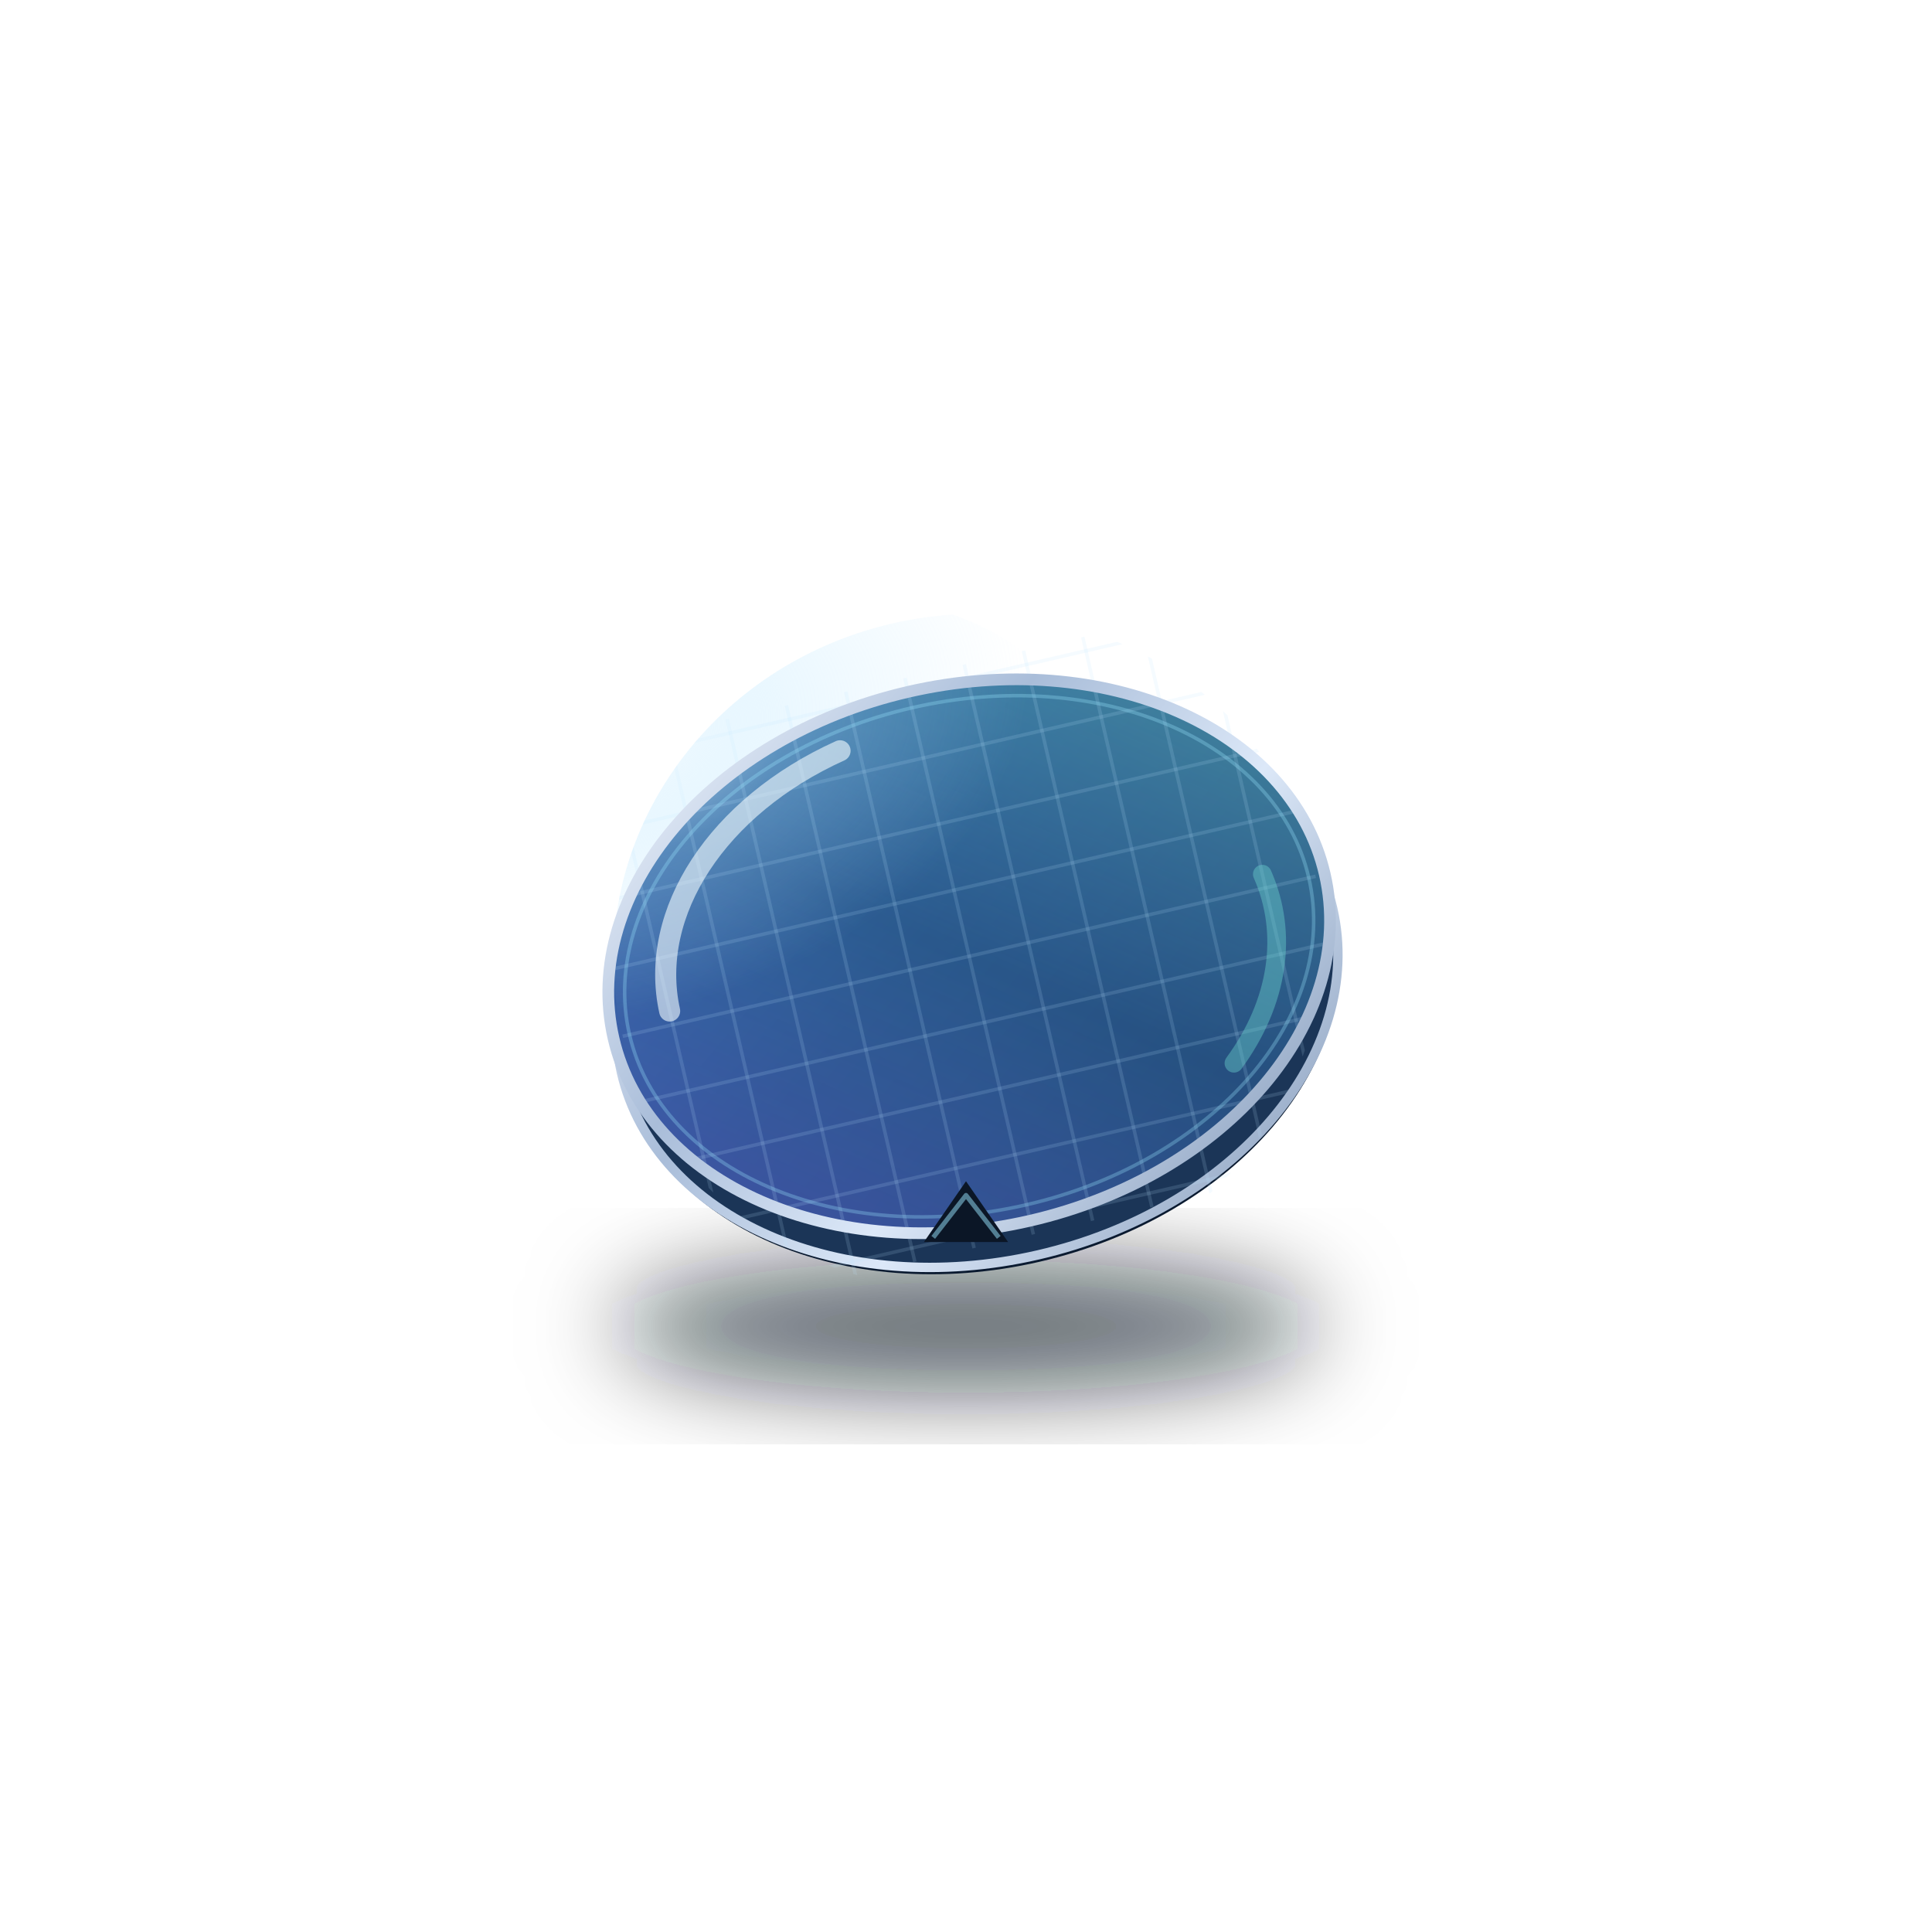
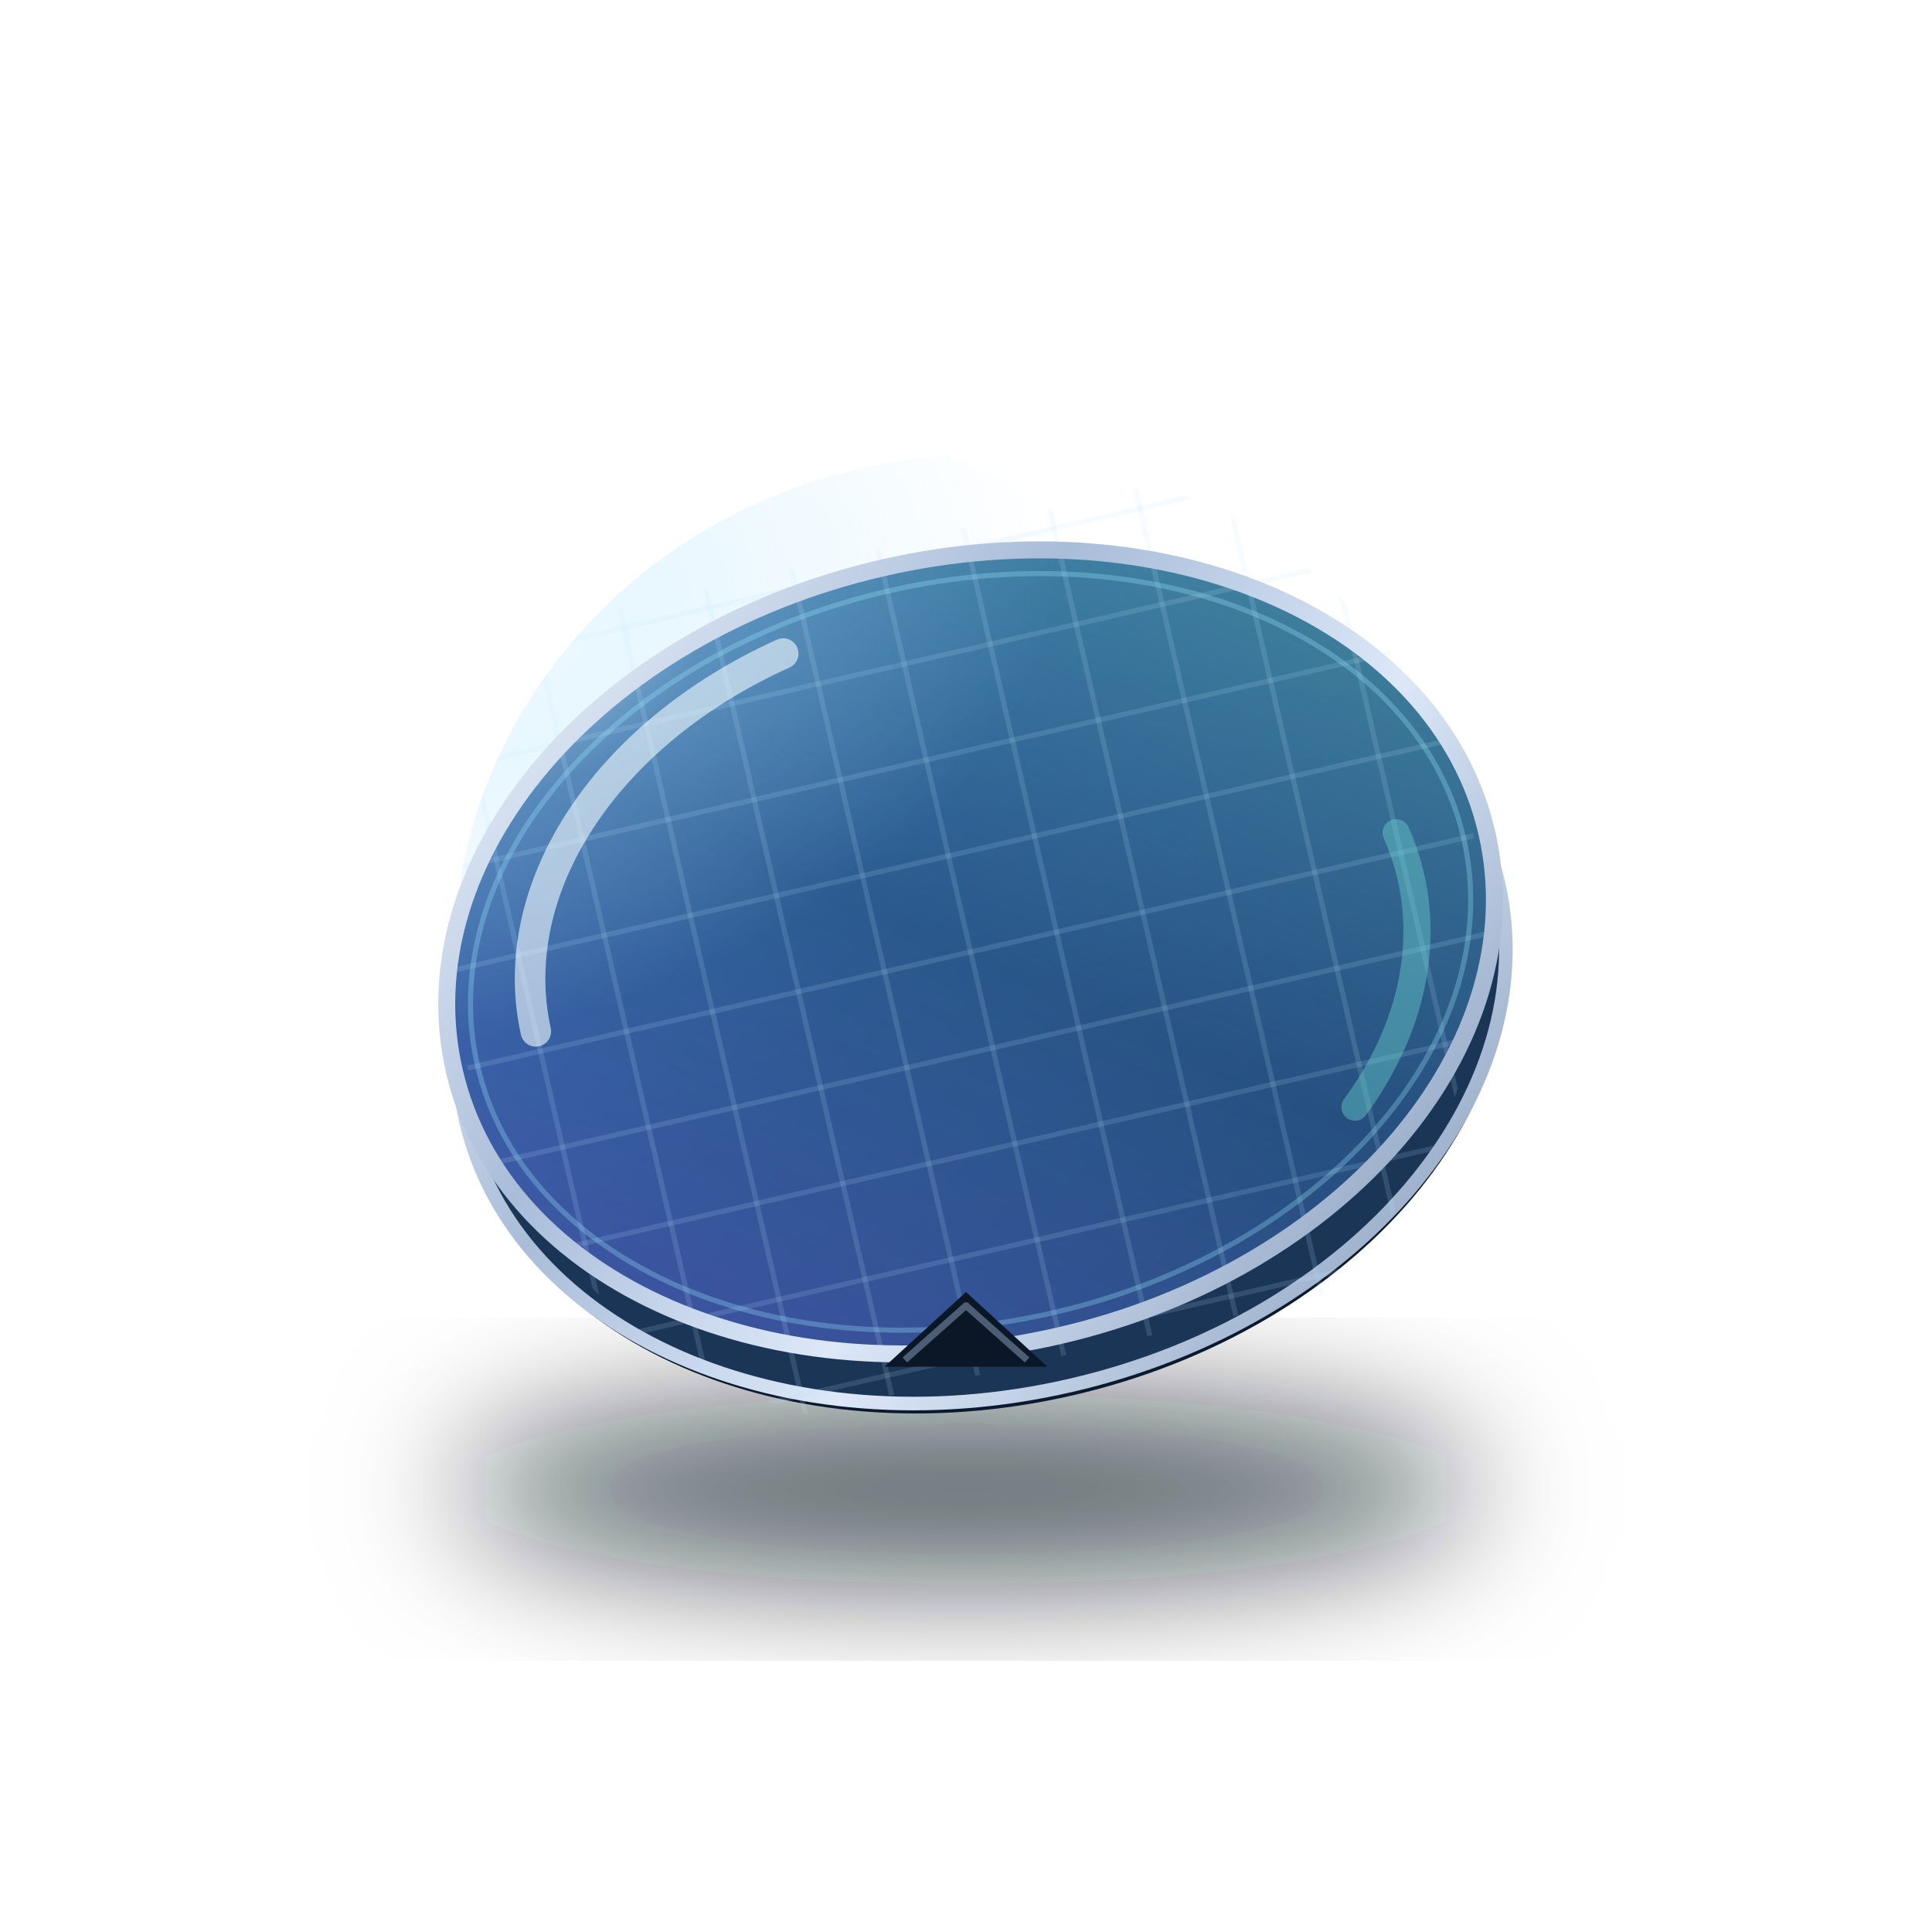
<svg xmlns="http://www.w3.org/2000/svg" viewBox="0 0 512 512" width="512" height="512" role="img" aria-label="Silicon Dynasty">
  <defs>
    <linearGradient id="bg" x1="0" y1="0" x2="1" y2="1">
      <stop offset="0" stop-color="#0B1626" />
      <stop offset="0.52" stop-color="#132745" />
      <stop offset="1" stop-color="#091528" />
    </linearGradient>
    <radialGradient id="halo" cx="50%" cy="42%" r="58%">
      <stop offset="0" stop-color="#3F8DFF" stop-opacity="0.34" />
      <stop offset="0.55" stop-color="#2E6BFF" stop-opacity="0.10" />
      <stop offset="1" stop-color="#2E6BFF" stop-opacity="0" />
    </radialGradient>
    <linearGradient id="glass" x1="0" y1="0" x2="0" y2="1">
      <stop offset="0" stop-color="#FFFFFF" stop-opacity="0.26" />
      <stop offset="0.45" stop-color="#BFD9FF" stop-opacity="0.11" />
      <stop offset="1" stop-color="#2E6BFF" stop-opacity="0.10" />
    </linearGradient>
    <linearGradient id="metal" x1="0" y1="0" x2="1" y2="1">
      <stop offset="0" stop-color="#F4F8FF" />
      <stop offset="0.35" stop-color="#A9BDD9" />
      <stop offset="0.62" stop-color="#DCE8F8" />
      <stop offset="1" stop-color="#7C93B4" />
    </linearGradient>
    <linearGradient id="blue" x1="0" y1="1" x2="1" y2="0">
      <stop offset="0" stop-color="#2E6BFF" />
      <stop offset="0.55" stop-color="#57A8FF" />
      <stop offset="1" stop-color="#9BE7FF" />
    </linearGradient>
    <linearGradient id="violet" x1="0" y1="1" x2="1" y2="0">
      <stop offset="0" stop-color="#6D5BE8" />
      <stop offset="1" stop-color="#C4B5FD" />
    </linearGradient>
    <linearGradient id="copper" x1="0" y1="0" x2="1" y2="1">
      <stop offset="0" stop-color="#FFD9A8" />
      <stop offset="0.5" stop-color="#E39A52" />
      <stop offset="1" stop-color="#B8682B" />
    </linearGradient>
    <linearGradient id="green" x1="0" y1="1" x2="1" y2="0">
      <stop offset="0" stop-color="#1FA97A" />
      <stop offset="1" stop-color="#7DF0C0" />
    </linearGradient>
    <linearGradient id="edge" x1="0" y1="0" x2="1" y2="1">
      <stop offset="0" stop-color="#FFFFFF" stop-opacity="0.55" />
      <stop offset="0.5" stop-color="#9CC4FF" stop-opacity="0.18" />
      <stop offset="1" stop-color="#FFFFFF" stop-opacity="0.32" />
    </linearGradient>
    <linearGradient id="screen" x1="0" y1="0" x2="1" y2="1">
      <stop offset="0" stop-color="#0E2B4E" />
      <stop offset="1" stop-color="#123B67" />
    </linearGradient>
    <linearGradient id="sheen" x1="0" y1="0" x2="1" y2="1">
      <stop offset="0" stop-color="#FFFFFF" stop-opacity="0.10" />
      <stop offset="0.5" stop-color="#FFFFFF" stop-opacity="0" />
    </linearGradient>
    <radialGradient id="iridescent" cx="35%" cy="28%" r="80%">
      <stop offset="0" stop-color="#BFE3FF" stop-opacity="0.85" />
      <stop offset="0.35" stop-color="#6E9BE0" stop-opacity="0.55" />
      <stop offset="0.62" stop-color="#9C86F0" stop-opacity="0.42" />
      <stop offset="0.82" stop-color="#6FD9D2" stop-opacity="0.30" />
      <stop offset="1" stop-color="#2E6BFF" stop-opacity="0.22" />
    </radialGradient>
    <linearGradient id="waferBase" x1="0" y1="0" x2="1" y2="1">
      <stop offset="0" stop-color="#2A5A8F" />
      <stop offset="0.45" stop-color="#1B3E66" />
      <stop offset="1" stop-color="#122C4C" />
    </linearGradient>
    <radialGradient id="waferLight" cx="32%" cy="24%" r="62%">
      <stop offset="0" stop-color="#FFFFFF" stop-opacity="0.85" />
      <stop offset="0.45" stop-color="#B9E6FF" stop-opacity="0.28" />
      <stop offset="1" stop-color="#B9E6FF" stop-opacity="0" />
    </radialGradient>
    <linearGradient id="waferTint" x1="0" y1="1" x2="1" y2="0">
      <stop offset="0" stop-color="#6D5BE8" stop-opacity="0.5" />
      <stop offset="0.5" stop-color="#57A8FF" stop-opacity="0.25" />
      <stop offset="1" stop-color="#6FD9D2" stop-opacity="0.55" />
    </linearGradient>
    <pattern id="grid" width="72" height="72" patternUnits="userSpaceOnUse">
      <path d="M0 36H26M46 36H72M36 0V26M36 46V72" stroke="#8FB6E8" stroke-opacity="0.10" stroke-width="1" />
      <circle cx="36" cy="36" r="2" fill="#8FB6E8" fill-opacity="0.14" />
    </pattern>
    <filter id="glow" x="-60%" y="-60%" width="220%" height="220%">
      <feGaussianBlur stdDeviation="10" result="b" />
      <feMerge>
        <feMergeNode in="b" />
        <feMergeNode in="SourceGraphic" />
      </feMerge>
    </filter>
    <filter id="soft" x="-40%" y="-40%" width="180%" height="180%">
      <feGaussianBlur stdDeviation="20" />
    </filter>
    <clipPath id="tile">
      <rect width="512" height="512" rx="112" />
    </clipPath>
  </defs>
-   <g transform="translate(256 256) scale(0.62) translate(-256 -256)">
+   <g transform="translate(256 256) scale(0.9) translate(-256 -256)">
    <defs>
      <clipPath id="waferAppClip">
        <ellipse cx="256" cy="250" rx="152" ry="144" />
      </clipPath>
    </defs>
    <ellipse cx="256" cy="410" rx="150" ry="28" fill="#020812" opacity="0.62" filter="url(#soft)" />
    <g transform="rotate(-13 256 246)">
      <ellipse cx="256" cy="270" rx="156" ry="116" fill="#0A1A30" />
      <ellipse cx="256" cy="267" rx="156" ry="116" fill="#1B3557" stroke="url(#metal)" stroke-width="4" />
      <ellipse cx="256" cy="252" rx="156" ry="116" fill="url(#waferBase)" />
      <ellipse cx="256" cy="252" rx="156" ry="116" fill="url(#waferTint)" />
      <g clip-path="url(#waferAppClip)">
        <path d="M100 130v244" stroke="#BFE3FF" stroke-opacity="0.15" stroke-width="1.5" />
        <path d="M126 130v244" stroke="#BFE3FF" stroke-opacity="0.15" stroke-width="1.5" />
        <path d="M152 130v244" stroke="#BFE3FF" stroke-opacity="0.15" stroke-width="1.5" />
        <path d="M178 130v244" stroke="#BFE3FF" stroke-opacity="0.15" stroke-width="1.5" />
        <path d="M204 130v244" stroke="#BFE3FF" stroke-opacity="0.15" stroke-width="1.5" />
        <path d="M230 130v244" stroke="#BFE3FF" stroke-opacity="0.15" stroke-width="1.5" />
        <path d="M256 130v244" stroke="#BFE3FF" stroke-opacity="0.15" stroke-width="1.5" />
        <path d="M282 130v244" stroke="#BFE3FF" stroke-opacity="0.15" stroke-width="1.5" />
        <path d="M308 130v244" stroke="#BFE3FF" stroke-opacity="0.15" stroke-width="1.5" />
        <path d="M334 130v244" stroke="#BFE3FF" stroke-opacity="0.15" stroke-width="1.5" />
        <path d="M360 130v244" stroke="#BFE3FF" stroke-opacity="0.15" stroke-width="1.5" />
        <path d="M386 130v244" stroke="#BFE3FF" stroke-opacity="0.15" stroke-width="1.5" />
        <path d="M412 130v244" stroke="#BFE3FF" stroke-opacity="0.15" stroke-width="1.5" />
        <path d="M100 136h312" stroke="#BFE3FF" stroke-opacity="0.15" stroke-width="1.5" />
        <path d="M100 165h312" stroke="#BFE3FF" stroke-opacity="0.15" stroke-width="1.5" />
        <path d="M100 194h312" stroke="#BFE3FF" stroke-opacity="0.15" stroke-width="1.5" />
        <path d="M100 223h312" stroke="#BFE3FF" stroke-opacity="0.15" stroke-width="1.5" />
        <path d="M100 252h312" stroke="#BFE3FF" stroke-opacity="0.15" stroke-width="1.5" />
        <path d="M100 281h312" stroke="#BFE3FF" stroke-opacity="0.15" stroke-width="1.5" />
        <path d="M100 310h312" stroke="#BFE3FF" stroke-opacity="0.15" stroke-width="1.5" />
        <path d="M100 339h312" stroke="#BFE3FF" stroke-opacity="0.15" stroke-width="1.5" />
        <path d="M100 368h312" stroke="#BFE3FF" stroke-opacity="0.15" stroke-width="1.5" />
        <ellipse cx="176" cy="176" rx="150" ry="96" fill="url(#waferLight)" />
        <path d="M126 246a130 96 0 0 1 96-92" stroke="#F4FCFF" stroke-opacity="0.6" stroke-width="9" fill="none" stroke-linecap="round" />
        <path d="M386 246a130 96 0 0 1-30 76" stroke="#6FD9D2" stroke-opacity="0.4" stroke-width="8" fill="none" stroke-linecap="round" />
      </g>
      <ellipse cx="256" cy="252" rx="156" ry="116" fill="none" stroke="url(#metal)" stroke-width="5" />
      <ellipse cx="256" cy="252" rx="149" ry="109" fill="none" stroke="#9BE7FF" stroke-opacity="0.3" stroke-width="1.5" />
    </g>
-     <path d="M238 374h36l-18-26Z" fill="#0B1626" />
-     <path d="M242 372l14-18 14 18" fill="none" stroke="#9BE7FF" stroke-opacity="0.5" stroke-width="2" stroke-linejoin="round" />
+     <path d="M232 374h48l-24-22Z" fill="#0B1626" />
+     <path d="M238 372l18-16 18 16" fill="none" stroke="#9BB4D4" stroke-opacity="0.45" stroke-width="2" stroke-linejoin="round" />
  </g>
</svg>
